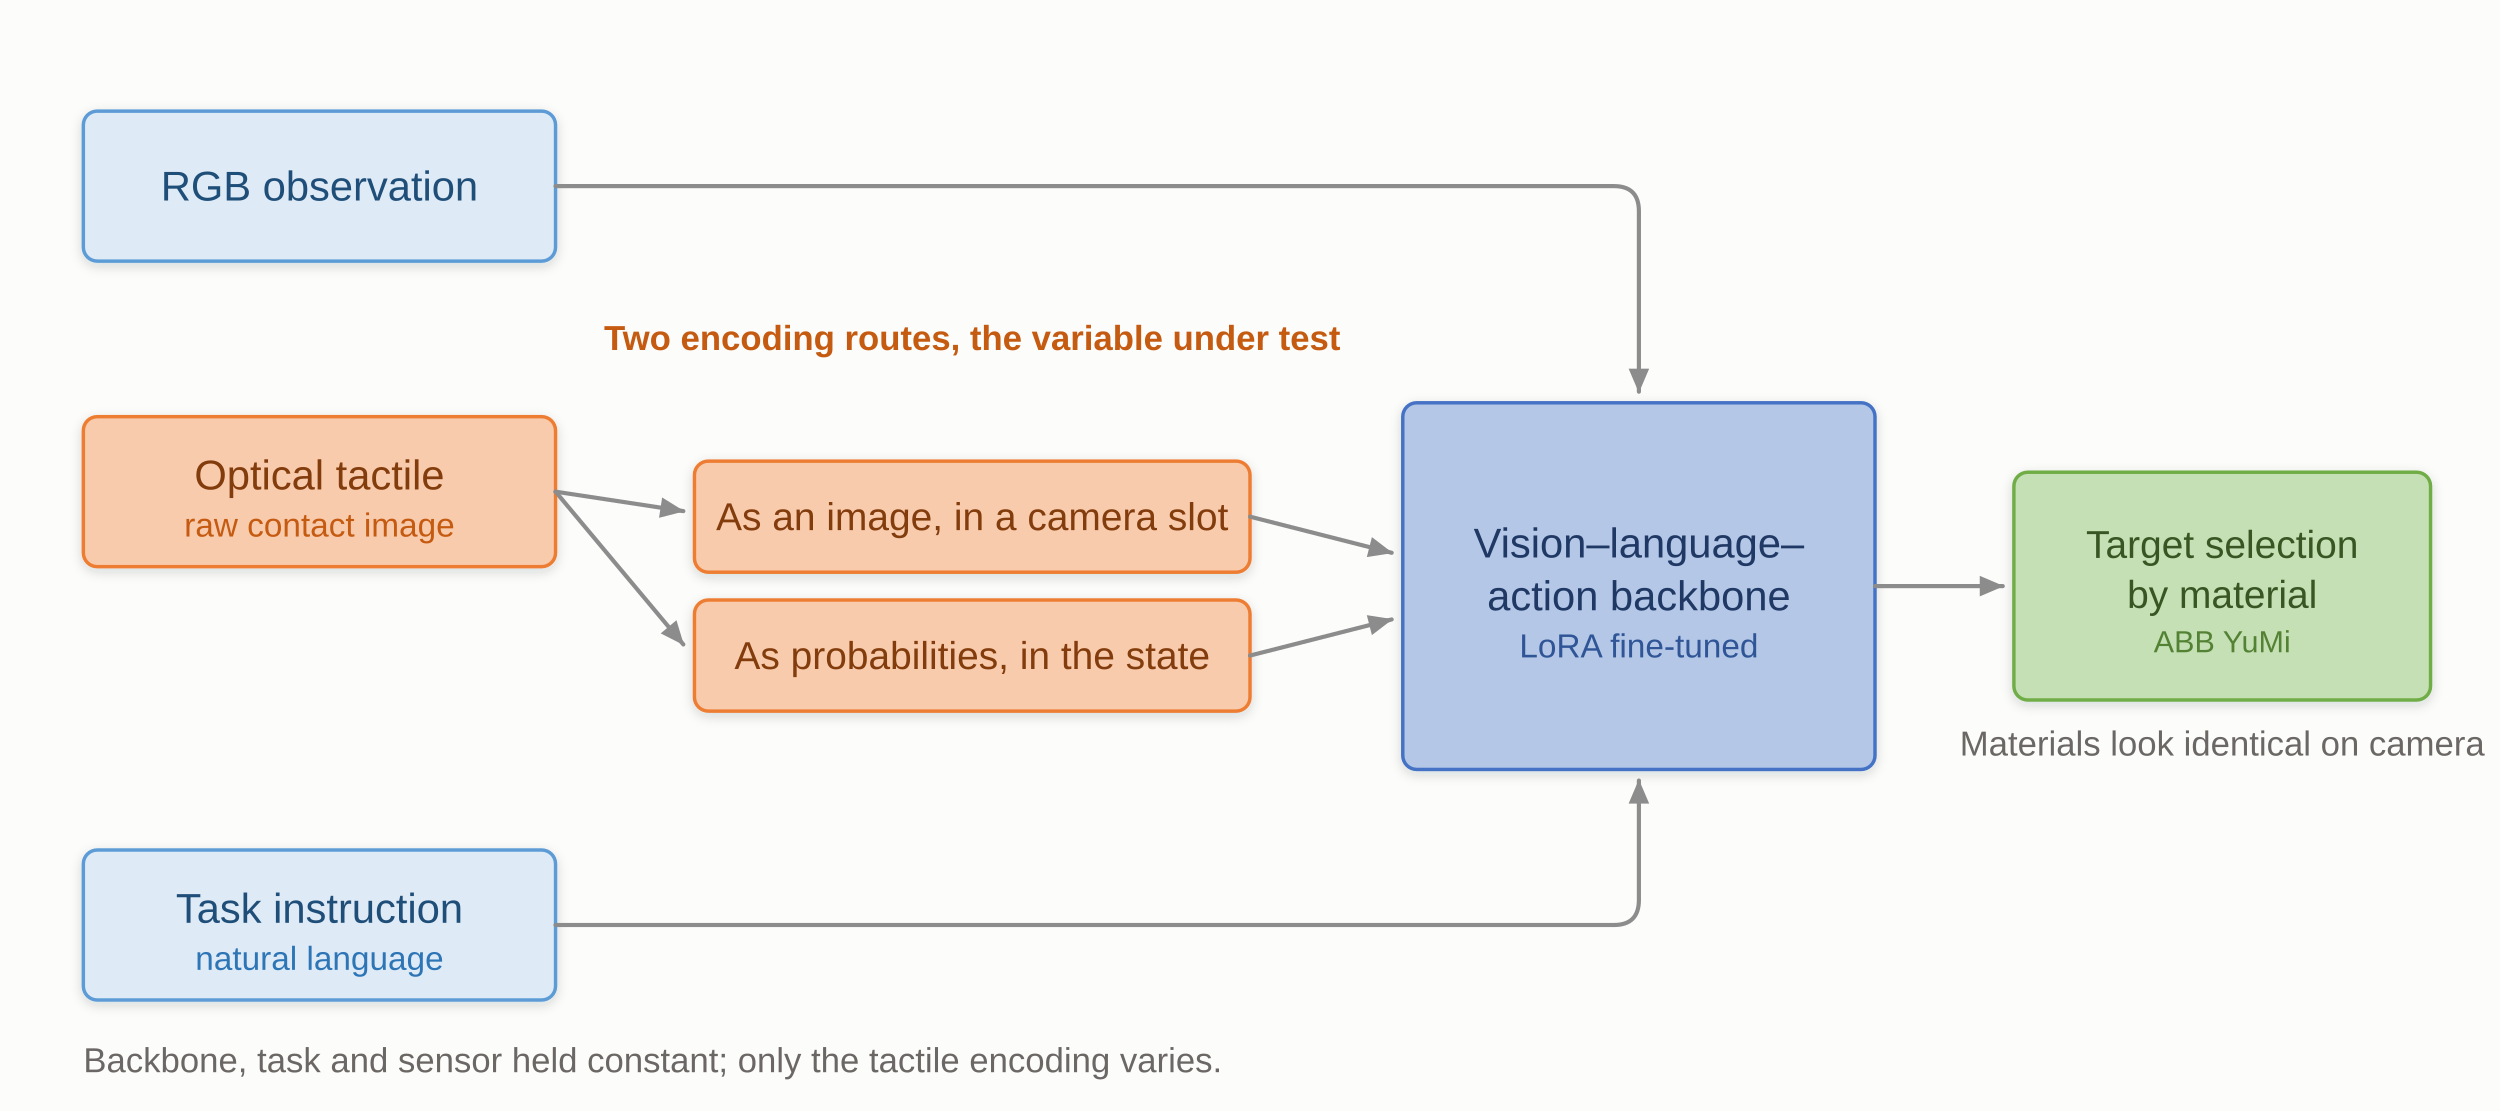
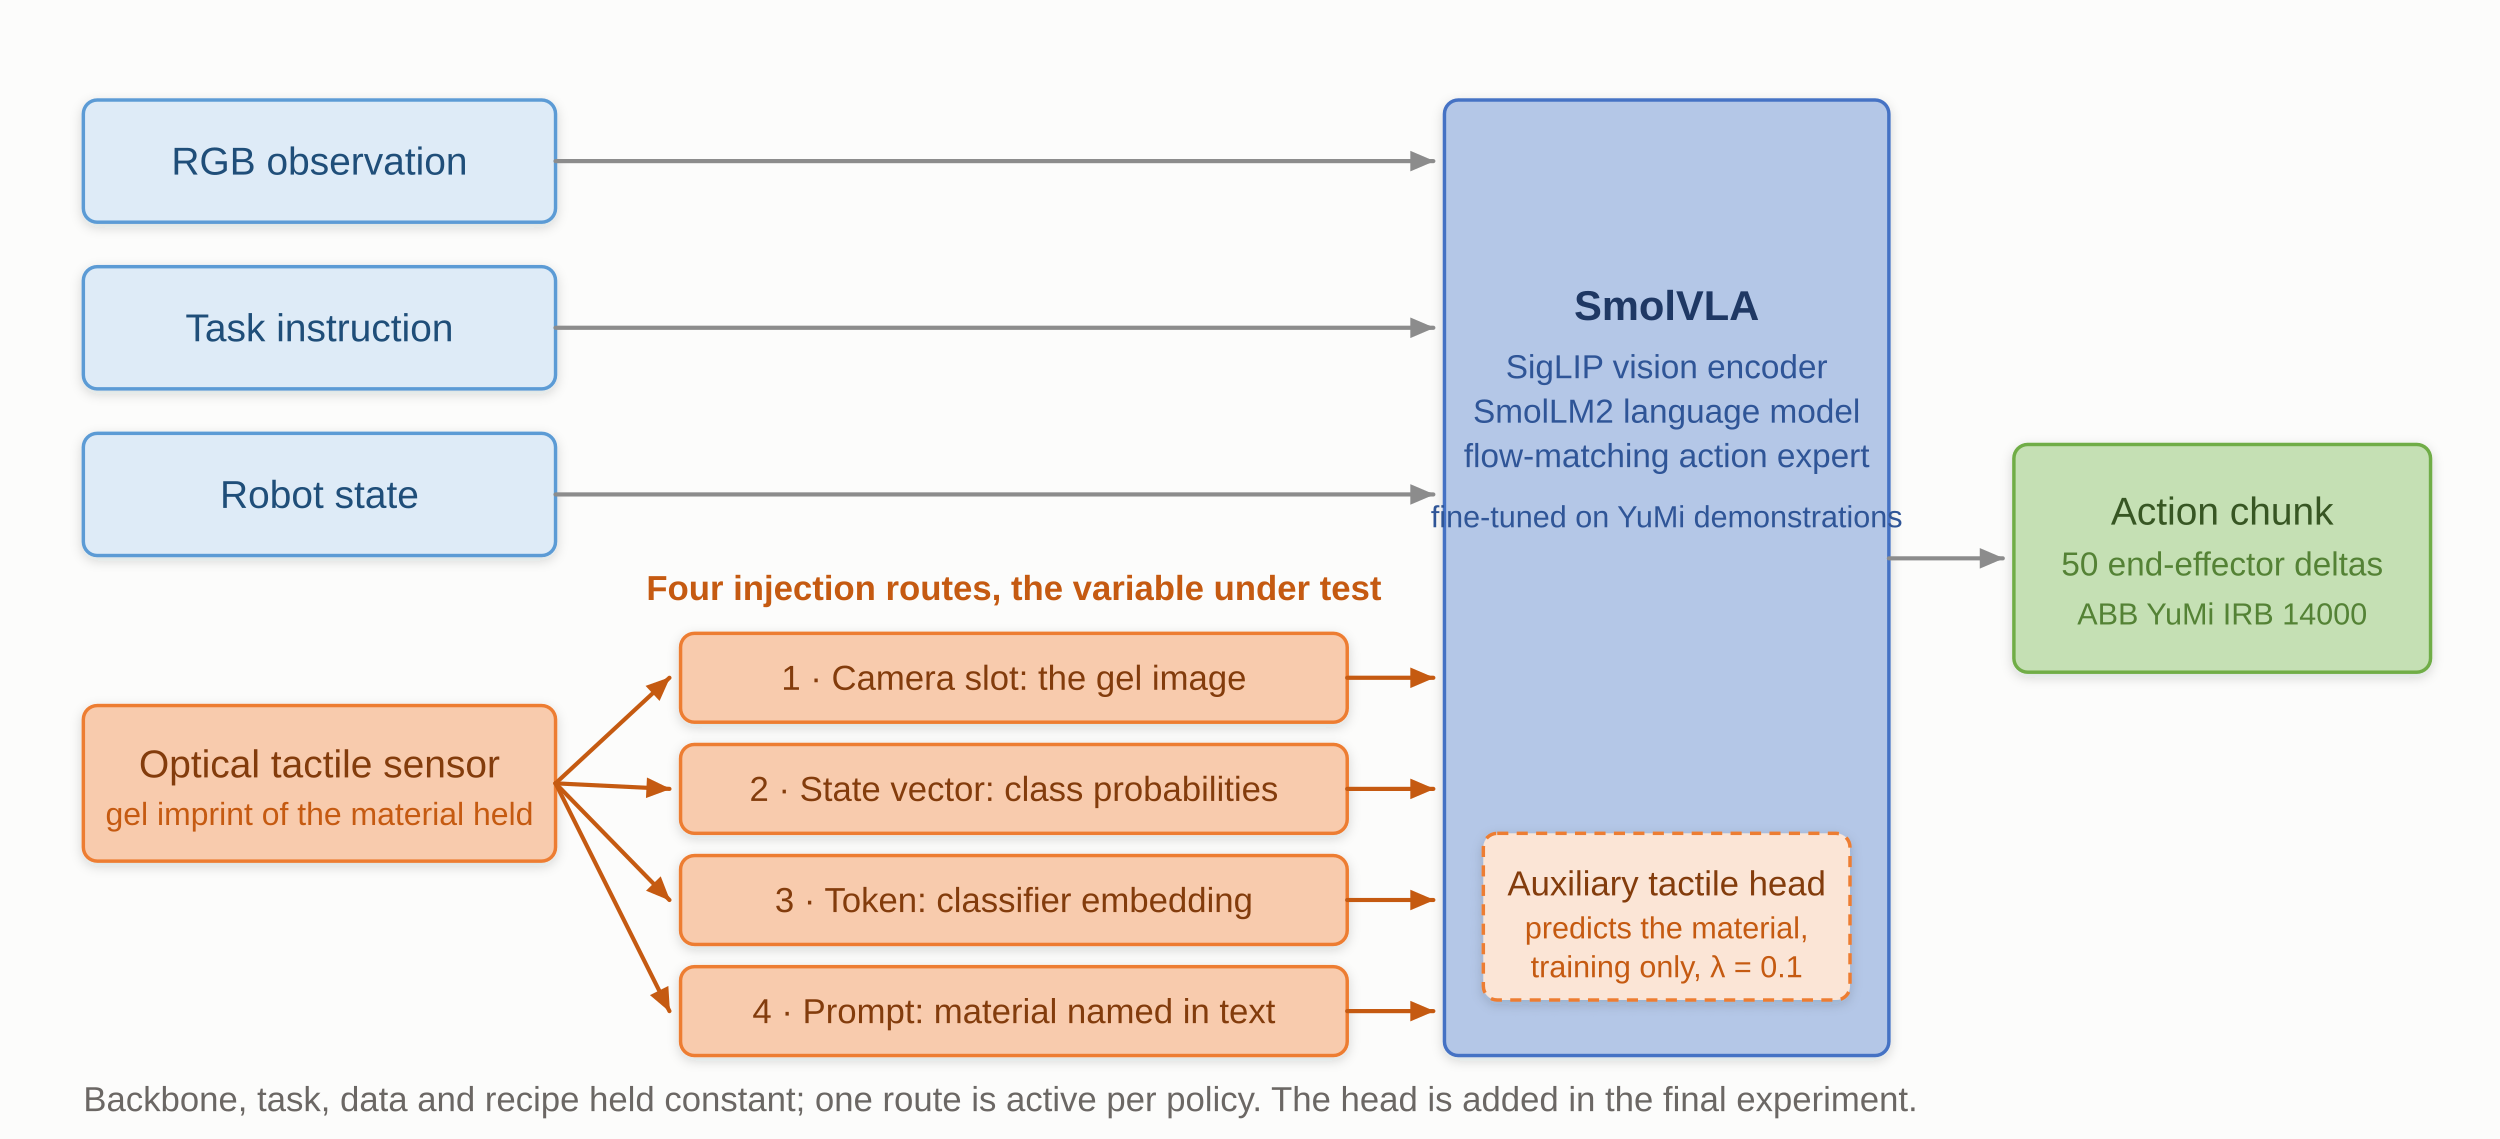
- <svg xmlns="http://www.w3.org/2000/svg" viewBox="0 0 900 400" role="img" aria-label="Two tactile encoding routes into a vision-language-action model" style="font-family:Aptos, Calibri, 'Segoe UI', 'Helvetica Neue', Arial, sans-serif">
+ <svg xmlns="http://www.w3.org/2000/svg" viewBox="0 0 900 410" role="img" aria-label="Four tactile injection routes into a vision-language-action model" style="font-family:Aptos, Calibri, 'Segoe UI', 'Helvetica Neue', Arial, sans-serif">
  <defs>
    <marker id="ah" viewBox="0 0 10 10" refX="9" refY="5" markerWidth="6.5" markerHeight="6.5" orient="auto-start-reverse">
      <path d="M0.5,1.2 L9.4,5 L0.5,8.8 Z" fill="#8c8c8c" />
    </marker>
-     <marker id="ahb" viewBox="0 0 10 10" refX="9" refY="5" markerWidth="6.5" markerHeight="6.5" orient="auto-start-reverse">
-       <path d="M0.5,1.2 L9.4,5 L0.5,8.8 Z" fill="#2f5597" />
+     <marker id="aho" viewBox="0 0 10 10" refX="9" refY="5" markerWidth="6.5" markerHeight="6.5" orient="auto-start-reverse">
+       <path d="M0.5,1.2 L9.4,5 L0.5,8.8 Z" fill="#c55a11" />
    </marker>
    <filter id="sh" x="-30%" y="-30%" width="170%" height="190%">
      <feDropShadow dx="0" dy="1.3" stdDeviation="2.1" flood-color="#1f2328" flood-opacity="0.16" />
    </filter>
  </defs>
-   <rect width="900" height="400" fill="#fcfcfb" />
+   <rect width="900" height="410" fill="#fcfcfb" />
  <g filter="url(#sh)">
-     <rect x="30" y="40" width="170" height="54" rx="5" fill="#deebf7" stroke="#5b9bd5" stroke-width="1.25" />
+     <rect x="30" y="36" width="170" height="44" rx="5" fill="#deebf7" stroke="#5b9bd5" stroke-width="1.25" />
  </g>
-   <text x="115.0" y="67.0" text-anchor="middle" font-size="15" fill="#1f4e79" dominant-baseline="central">RGB observation</text>
+   <text x="115" y="58" text-anchor="middle" font-size="14" fill="#1f4e79" dominant-baseline="central">RGB observation</text>
  <g filter="url(#sh)">
-     <rect x="30" y="150" width="170" height="54" rx="5" fill="#f8cbad" stroke="#ed7d31" stroke-width="1.25" />
+     <rect x="30" y="96" width="170" height="44" rx="5" fill="#deebf7" stroke="#5b9bd5" stroke-width="1.25" />
  </g>
-   <text x="115.0" y="171.0" text-anchor="middle" font-size="15" fill="#833c0c" dominant-baseline="central">Optical tactile</text>
-   <text x="115.0" y="189.0" text-anchor="middle" font-size="12" fill="#c55a11" dominant-baseline="central">raw contact image</text>
+   <text x="115" y="118" text-anchor="middle" font-size="14" fill="#1f4e79" dominant-baseline="central">Task instruction</text>
  <g filter="url(#sh)">
-     <rect x="30" y="306" width="170" height="54" rx="5" fill="#deebf7" stroke="#5b9bd5" stroke-width="1.25" />
+     <rect x="30" y="156" width="170" height="44" rx="5" fill="#deebf7" stroke="#5b9bd5" stroke-width="1.25" />
  </g>
-   <text x="115.0" y="327.0" text-anchor="middle" font-size="15" fill="#1f4e79" dominant-baseline="central">Task instruction</text>
-   <text x="115.0" y="345.0" text-anchor="middle" font-size="12" fill="#2e75b6" dominant-baseline="central">natural language</text>
+   <text x="115" y="178" text-anchor="middle" font-size="14" fill="#1f4e79" dominant-baseline="central">Robot state</text>
  <g filter="url(#sh)">
-     <rect x="250" y="166" width="200" height="40" rx="5" fill="#f8cbad" stroke="#ed7d31" stroke-width="1.25" />
+     <rect x="30" y="254" width="170" height="56" rx="5" fill="#f8cbad" stroke="#ed7d31" stroke-width="1.25" />
  </g>
-   <text x="350.0" y="186.0" text-anchor="middle" font-size="14" fill="#833c0c" dominant-baseline="central">As an image, in a camera slot</text>
+   <text x="115" y="275" text-anchor="middle" font-size="14" fill="#833c0c" dominant-baseline="central">Optical tactile sensor</text>
+   <text x="115" y="293" text-anchor="middle" font-size="11.5" fill="#c55a11" dominant-baseline="central">gel imprint of the material held</text>
+   <text x="365" y="216" text-anchor="middle" font-size="12.5" fill="#c55a11" font-weight="600">Four injection routes, the variable under test</text>
  <g filter="url(#sh)">
-     <rect x="250" y="216" width="200" height="40" rx="5" fill="#f8cbad" stroke="#ed7d31" stroke-width="1.25" />
+     <rect x="245" y="228" width="240" height="32" rx="5" fill="#f8cbad" stroke="#ed7d31" stroke-width="1.25" />
  </g>
-   <text x="350.0" y="236.0" text-anchor="middle" font-size="14" fill="#833c0c" dominant-baseline="central">As probabilities, in the state</text>
-   <text x="350" y="126" text-anchor="middle" font-size="12.5" fill="#c55a11" font-weight="600">Two encoding routes, the variable under test</text>
+   <text x="365" y="244" text-anchor="middle" font-size="12.5" fill="#833c0c" dominant-baseline="central">1 · Camera slot: the gel image</text>
  <g filter="url(#sh)">
-     <rect x="505" y="145" width="170" height="132" rx="5" fill="#b4c7e7" stroke="#4472c4" stroke-width="1.25" />
+     <rect x="245" y="268" width="240" height="32" rx="5" fill="#f8cbad" stroke="#ed7d31" stroke-width="1.25" />
  </g>
-   <text x="590.0" y="195.5" text-anchor="middle" font-size="15" fill="#1f3864" dominant-baseline="central">Vision–language–</text>
-   <text x="590.0" y="214.5" text-anchor="middle" font-size="15" fill="#1f3864" dominant-baseline="central">action backbone</text>
-   <text x="590.0" y="232.5" text-anchor="middle" font-size="12" fill="#2f5597" dominant-baseline="central">LoRA fine-tuned</text>
+   <text x="365" y="284" text-anchor="middle" font-size="12.5" fill="#833c0c" dominant-baseline="central">2 · State vector: class probabilities</text>
  <g filter="url(#sh)">
-     <rect x="725" y="170" width="150" height="82" rx="5" fill="#c5e0b4" stroke="#70ad47" stroke-width="1.25" />
+     <rect x="245" y="308" width="240" height="32" rx="5" fill="#f8cbad" stroke="#ed7d31" stroke-width="1.25" />
  </g>
-   <text x="800.0" y="196.0" text-anchor="middle" font-size="14" fill="#375623" dominant-baseline="central">Target selection</text>
-   <text x="800.0" y="214.0" text-anchor="middle" font-size="14" fill="#375623" dominant-baseline="central">by material</text>
-   <text x="800.0" y="231.0" text-anchor="middle" font-size="11" fill="#548235" dominant-baseline="central">ABB YuMi</text>
-   <path d="M200,67 L581,67 Q590,67 590,76 L590,141" stroke="#8c8c8c" stroke-width="1.5" fill="none" marker-end="url(#ah)" stroke-linecap="round" />
-   <path d="M200,333 L581,333 Q590,333 590,324 L590,281" stroke="#8c8c8c" stroke-width="1.5" fill="none" marker-end="url(#ah)" stroke-linecap="round" />
-   <path d="M200,177 L246,184" stroke="#8c8c8c" stroke-width="1.5" fill="none" marker-end="url(#ah)" stroke-linecap="round" />
-   <path d="M450,186 L501,199" stroke="#8c8c8c" stroke-width="1.5" fill="none" marker-end="url(#ah)" stroke-linecap="round" />
-   <path d="M200,177 L246,232" stroke="#8c8c8c" stroke-width="1.5" fill="none" marker-end="url(#ah)" stroke-linecap="round" />
-   <path d="M450,236 L501,223" stroke="#8c8c8c" stroke-width="1.5" fill="none" marker-end="url(#ah)" stroke-linecap="round" />
-   <path d="M675,211 L721,211" stroke="#8c8c8c" stroke-width="1.5" fill="none" marker-end="url(#ah)" stroke-linecap="round" />
-   <text x="800" y="272" text-anchor="middle" font-size="12.5" fill="#6b6764" font-weight="400">Materials look identical on camera</text>
-   <text x="30" y="386" text-anchor="start" font-size="12.5" fill="#6b6764" font-weight="400">Backbone, task and sensor held constant; only the tactile encoding varies.</text>
+   <text x="365" y="324" text-anchor="middle" font-size="12.5" fill="#833c0c" dominant-baseline="central">3 · Token: classifier embedding</text>
+   <g filter="url(#sh)">
+     <rect x="245" y="348" width="240" height="32" rx="5" fill="#f8cbad" stroke="#ed7d31" stroke-width="1.25" />
+   </g>
+   <text x="365" y="364" text-anchor="middle" font-size="12.5" fill="#833c0c" dominant-baseline="central">4 · Prompt: material named in text</text>
+   <g filter="url(#sh)">
+     <rect x="520" y="36" width="160" height="344" rx="5" fill="#b4c7e7" stroke="#4472c4" stroke-width="1.25" />
+   </g>
+   <text x="600" y="110" text-anchor="middle" font-size="15" fill="#1f3864" dominant-baseline="central" font-weight="600">SmolVLA</text>
+   <text x="600" y="132" text-anchor="middle" font-size="12" fill="#2f5597" dominant-baseline="central">SigLIP vision encoder</text>
+   <text x="600" y="148" text-anchor="middle" font-size="12" fill="#2f5597" dominant-baseline="central">SmolLM2 language model</text>
+   <text x="600" y="164" text-anchor="middle" font-size="12" fill="#2f5597" dominant-baseline="central">flow-matching action expert</text>
+   <text x="600" y="186" text-anchor="middle" font-size="11" fill="#2f5597" dominant-baseline="central">fine-tuned on YuMi demonstrations</text>
+   <g filter="url(#sh)">
+     <rect x="534" y="300" width="132" height="60" rx="5" fill="#fbe5d6" stroke="#ed7d31" stroke-width="1.25" stroke-dasharray="4 3" />
+   </g>
+   <text x="600" y="318" text-anchor="middle" font-size="12.5" fill="#833c0c" dominant-baseline="central">Auxiliary tactile head</text>
+   <text x="600" y="334" text-anchor="middle" font-size="11" fill="#c55a11" dominant-baseline="central">predicts the material,</text>
+   <text x="600" y="348" text-anchor="middle" font-size="11" fill="#c55a11" dominant-baseline="central">training only, λ = 0.1</text>
+   <g filter="url(#sh)">
+     <rect x="725" y="160" width="150" height="82" rx="5" fill="#c5e0b4" stroke="#70ad47" stroke-width="1.25" />
+   </g>
+   <text x="800" y="184" text-anchor="middle" font-size="14" fill="#375623" dominant-baseline="central">Action chunk</text>
+   <text x="800" y="203" text-anchor="middle" font-size="12" fill="#548235" dominant-baseline="central">50 end-effector deltas</text>
+   <text x="800" y="221" text-anchor="middle" font-size="11" fill="#548235" dominant-baseline="central">ABB YuMi IRB 14000</text>
+   <path d="M200,58 L516,58" stroke="#8c8c8c" stroke-width="1.5" fill="none" marker-end="url(#ah)" stroke-linecap="round" />
+   <path d="M200,118 L516,118" stroke="#8c8c8c" stroke-width="1.5" fill="none" marker-end="url(#ah)" stroke-linecap="round" />
+   <path d="M200,178 L516,178" stroke="#8c8c8c" stroke-width="1.5" fill="none" marker-end="url(#ah)" stroke-linecap="round" />
+   <path d="M200,282 L241,244" stroke="#c55a11" stroke-width="1.5" fill="none" marker-end="url(#aho)" stroke-linecap="round" />
+   <path d="M200,282 L241,284" stroke="#c55a11" stroke-width="1.5" fill="none" marker-end="url(#aho)" stroke-linecap="round" />
+   <path d="M200,282 L241,324" stroke="#c55a11" stroke-width="1.5" fill="none" marker-end="url(#aho)" stroke-linecap="round" />
+   <path d="M200,282 L241,364" stroke="#c55a11" stroke-width="1.5" fill="none" marker-end="url(#aho)" stroke-linecap="round" />
+   <path d="M485,244 L516,244" stroke="#c55a11" stroke-width="1.5" fill="none" marker-end="url(#aho)" stroke-linecap="round" />
+   <path d="M485,284 L516,284" stroke="#c55a11" stroke-width="1.5" fill="none" marker-end="url(#aho)" stroke-linecap="round" />
+   <path d="M485,324 L516,324" stroke="#c55a11" stroke-width="1.5" fill="none" marker-end="url(#aho)" stroke-linecap="round" />
+   <path d="M485,364 L516,364" stroke="#c55a11" stroke-width="1.5" fill="none" marker-end="url(#aho)" stroke-linecap="round" />
+   <path d="M680,201 L721,201" stroke="#8c8c8c" stroke-width="1.5" fill="none" marker-end="url(#ah)" stroke-linecap="round" />
+   <text x="30" y="400" text-anchor="start" font-size="12.5" fill="#6b6764">Backbone, task, data and recipe held constant; one route is active per policy. The head is added in the final experiment.</text>
</svg>
